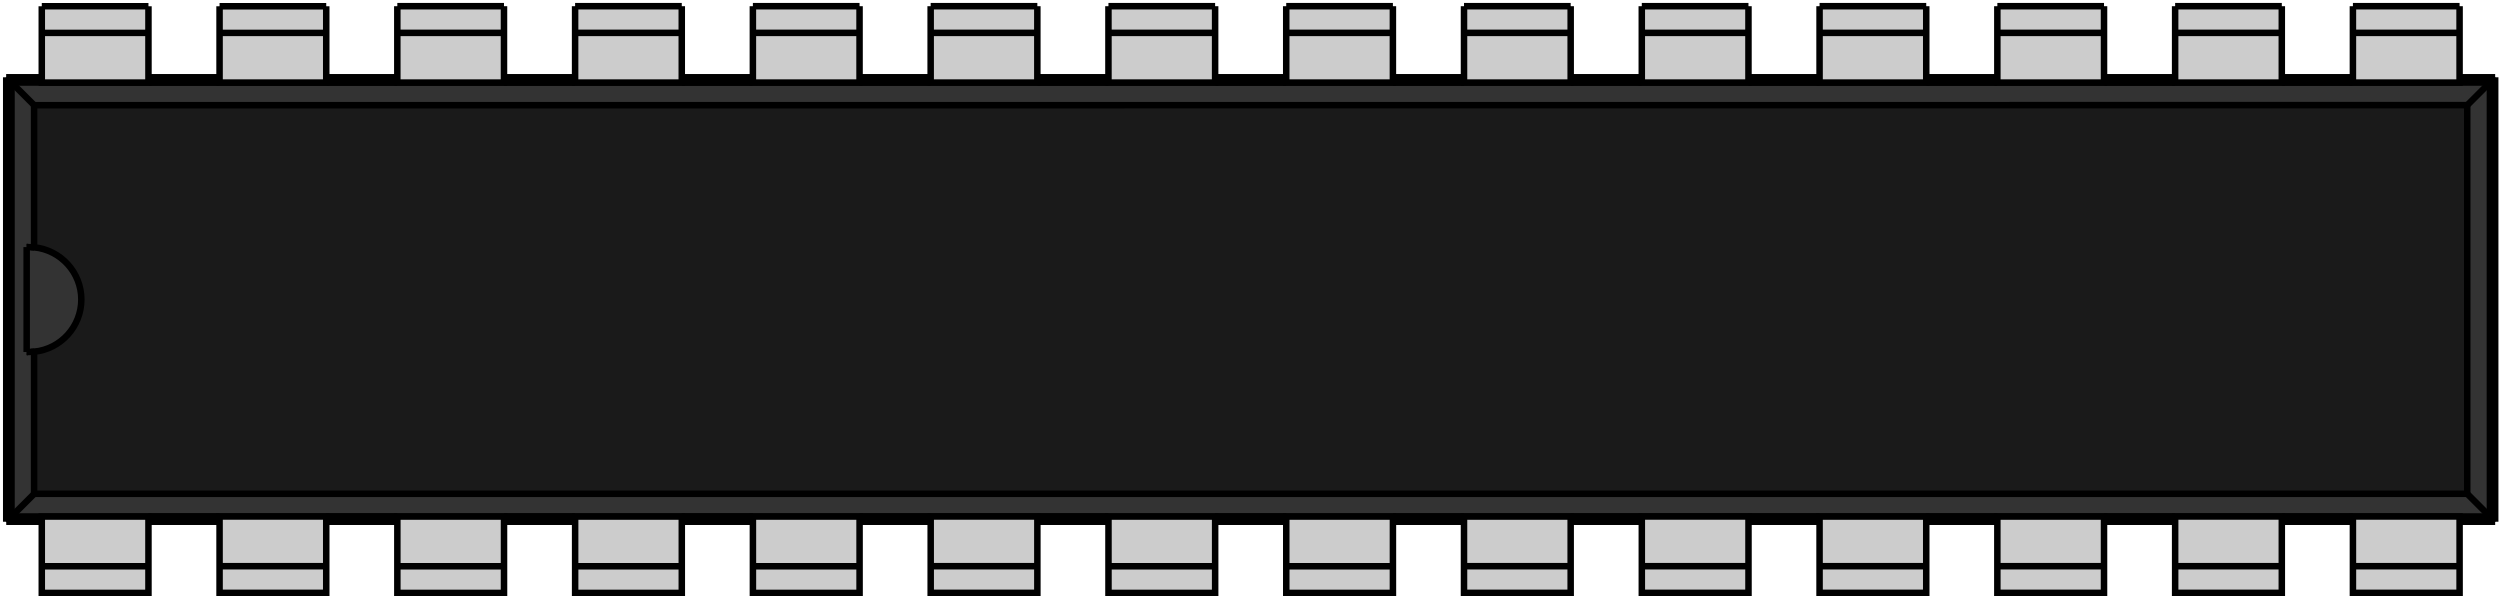
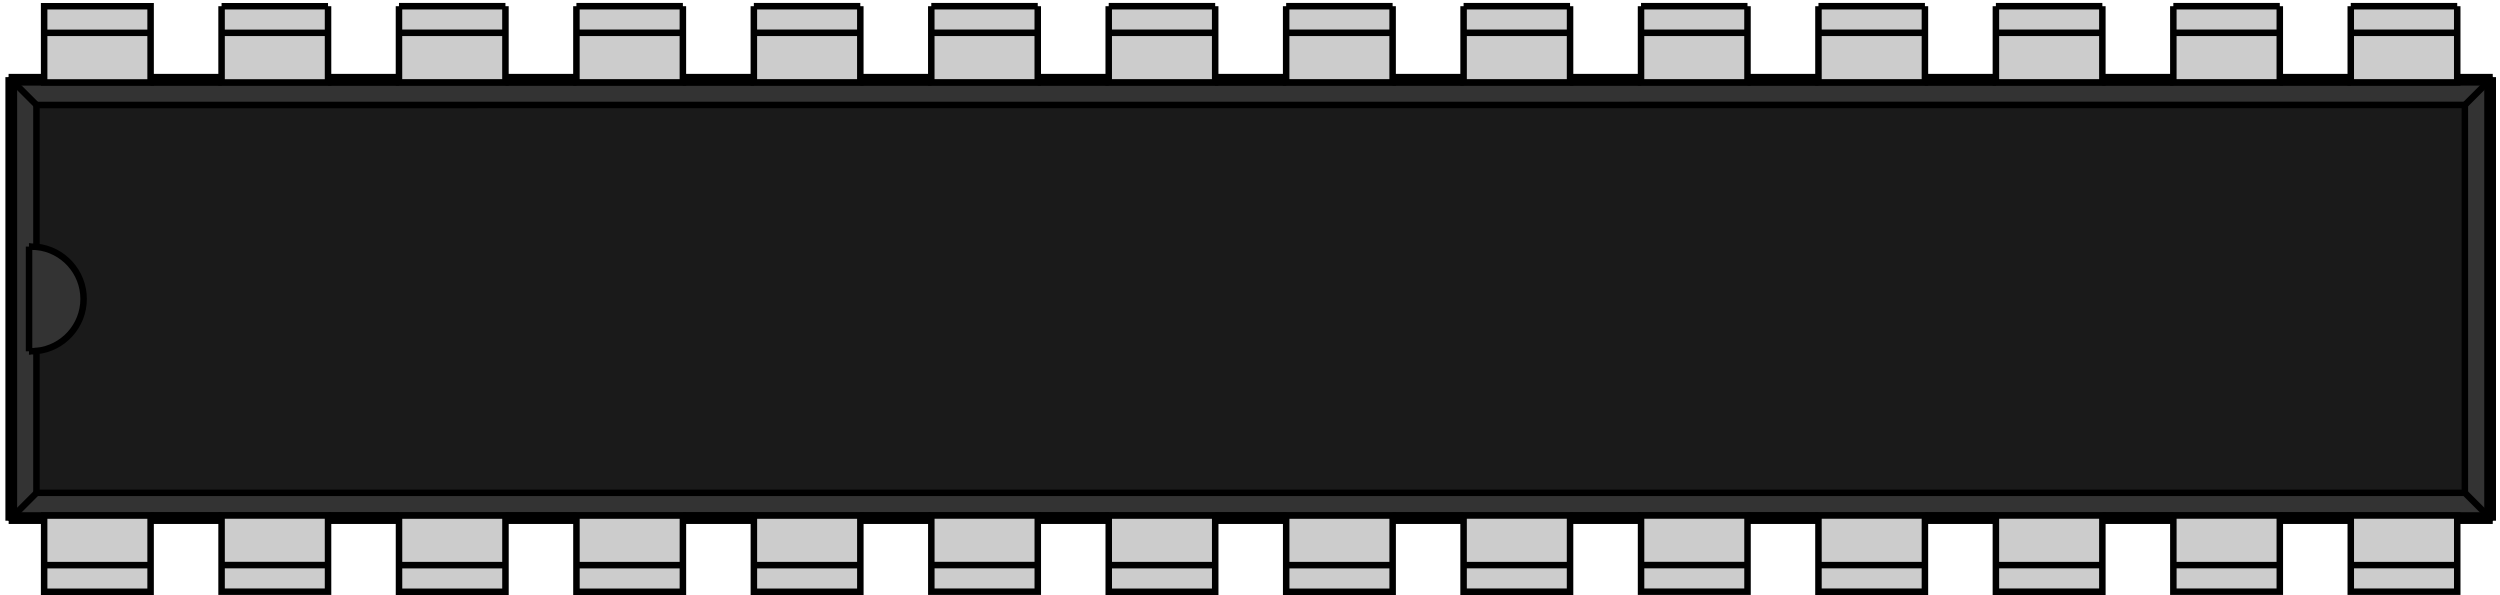
- <svg xmlns="http://www.w3.org/2000/svg" width="189" height="45" version="1.1" viewBox="0 0 35.718 8.504">
+ <svg xmlns="http://www.w3.org/2000/svg" width="202" height="48" version="1.1" viewBox="0 0 35.718 8.504">
  <path d="m35.574 1.179h-35.41v6.2h35.41z" fill="#333333" fill-rule="evenodd" stroke="#000000" stroke-width=".093" />
  <path d="m35.649 1.104h-1.042" fill="none" stroke="#000000" stroke-width=".093" />
  <path d="m1.13 1.104h-1.042" fill="none" stroke="#000000" stroke-width=".093" />
  <path d="m33.617 1.104h-1.016" fill="none" stroke="#000000" stroke-width=".093" />
  <path d="m3.137 1.104h-1.016" fill="none" stroke="#000000" stroke-width=".093" />
  <path d="m31.077 1.104h-1.016" fill="none" stroke="#000000" stroke-width=".093" />
  <path d="m5.677 1.104h-1.016" fill="none" stroke="#000000" stroke-width=".093" />
  <path d="m28.537 1.104h-1.016" fill="none" stroke="#000000" stroke-width=".093" />
  <path d="m8.217 1.104h-1.016" fill="none" stroke="#000000" stroke-width=".093" />
  <path d="m25.997 1.104h-1.016" fill="none" stroke="#000000" stroke-width=".093" />
  <path d="m10.757 1.104h-1.016" fill="none" stroke="#000000" stroke-width=".093" />
  <path d="m23.457 1.104h-1.016" fill="none" stroke="#000000" stroke-width=".093" />
  <path d="m13.297 1.104h-1.016" fill="none" stroke="#000000" stroke-width=".093" />
  <path d="m20.917 1.104h-1.016" fill="none" stroke="#000000" stroke-width=".093" />
  <path d="m15.837 1.104h-1.016" fill="none" stroke="#000000" stroke-width=".093" />
  <path d="m18.377 1.104h-1.016" fill="none" stroke="#000000" stroke-width=".093" />
  <path d="m0.089 1.104v6.35" fill="none" stroke="#000000" stroke-width=".093" />
  <path d="m0.089 7.454h1.042" fill="none" stroke="#000000" stroke-width=".093" />
  <path d="m34.607 7.454h1.042" fill="none" stroke="#000000" stroke-width=".093" />
  <path d="m2.121 7.454h1.016" fill="none" stroke="#000000" stroke-width=".093" />
  <path d="m32.601 7.454h1.016" fill="none" stroke="#000000" stroke-width=".093" />
  <path d="m4.661 7.454h1.016" fill="none" stroke="#000000" stroke-width=".093" />
  <path d="m30.061 7.454h1.016" fill="none" stroke="#000000" stroke-width=".093" />
  <path d="m7.201 7.454h1.016" fill="none" stroke="#000000" stroke-width=".093" />
  <path d="m27.521 7.454h1.016" fill="none" stroke="#000000" stroke-width=".093" />
  <path d="m9.741 7.454h1.016" fill="none" stroke="#000000" stroke-width=".093" />
  <path d="m24.981 7.454h1.016" fill="none" stroke="#000000" stroke-width=".093" />
  <path d="m12.281 7.454h1.016" fill="none" stroke="#000000" stroke-width=".093" />
  <path d="m22.441 7.454h1.016" fill="none" stroke="#000000" stroke-width=".093" />
  <path d="m14.821 7.454h1.016" fill="none" stroke="#000000" stroke-width=".093" />
  <path d="m19.901 7.454h1.016" fill="none" stroke="#000000" stroke-width=".093" />
  <path d="m17.361 7.454h1.016" fill="none" stroke="#000000" stroke-width=".093" />
  <path d="m35.649 7.454v-6.35" fill="none" stroke="#000000" stroke-width=".093" />
  <path d="m35.649 1.104-0.075 0.075" fill="none" stroke="#000000" stroke-width=".093" />
  <path d="m0.089 1.104 0.075 0.075" fill="none" stroke="#000000" stroke-width=".093" />
  <path d="m33.617 1.179h-1.016" fill="none" stroke="#000000" stroke-width=".093" />
  <path d="m3.137 1.179h-1.016" fill="none" stroke="#000000" stroke-width=".093" />
  <path d="m31.077 1.179h-1.016" fill="none" stroke="#000000" stroke-width=".093" />
  <path d="m5.677 1.179h-1.016" fill="none" stroke="#000000" stroke-width=".093" />
  <path d="m28.537 1.179h-1.016" fill="none" stroke="#000000" stroke-width=".093" />
  <path d="m8.217 1.179h-1.016" fill="none" stroke="#000000" stroke-width=".093" />
  <path d="m25.997 1.179h-1.016" fill="none" stroke="#000000" stroke-width=".093" />
  <path d="m10.757 1.179h-1.016" fill="none" stroke="#000000" stroke-width=".093" />
  <path d="m23.457 1.179h-1.016" fill="none" stroke="#000000" stroke-width=".093" />
  <path d="m13.297 1.179h-1.016" fill="none" stroke="#000000" stroke-width=".093" />
  <path d="m20.917 1.179h-1.016" fill="none" stroke="#000000" stroke-width=".093" />
  <path d="m15.837 1.179h-1.016" fill="none" stroke="#000000" stroke-width=".093" />
  <path d="m18.377 1.179h-1.016" fill="none" stroke="#000000" stroke-width=".093" />
  <path d="m0.089 7.454 0.075-0.075" fill="none" stroke="#000000" stroke-width=".093" />
  <path d="m35.649 7.454-0.075-0.075" fill="none" stroke="#000000" stroke-width=".093" />
  <path d="m2.121 7.379h1.016" fill="none" stroke="#000000" stroke-width=".093" />
  <path d="m32.601 7.379h1.016" fill="none" stroke="#000000" stroke-width=".093" />
  <path d="m4.661 7.379h1.016" fill="none" stroke="#000000" stroke-width=".093" />
  <path d="m30.061 7.379h1.016" fill="none" stroke="#000000" stroke-width=".093" />
  <path d="m7.201 7.379h1.016" fill="none" stroke="#000000" stroke-width=".093" />
  <path d="m27.521 7.379h1.016" fill="none" stroke="#000000" stroke-width=".093" />
  <path d="m9.741 7.379h1.016" fill="none" stroke="#000000" stroke-width=".093" />
  <path d="m24.981 7.379h1.016" fill="none" stroke="#000000" stroke-width=".093" />
  <path d="m12.281 7.379h1.016" fill="none" stroke="#000000" stroke-width=".093" />
  <path d="m22.441 7.379h1.016" fill="none" stroke="#000000" stroke-width=".093" />
  <path d="m14.821 7.379h1.016" fill="none" stroke="#000000" stroke-width=".093" />
  <path d="m19.901 7.379h1.016" fill="none" stroke="#000000" stroke-width=".093" />
  <path d="m17.361 7.379h1.016" fill="none" stroke="#000000" stroke-width=".093" />
  <path d="m0.164 1.179 0.324 0.324" fill="none" stroke="#000000" stroke-width=".093" />
  <path d="m35.574 1.179-0.324 0.324" fill="none" stroke="#000000" stroke-width=".093" />
  <path d="m0.164 7.379 0.324-0.324" fill="none" stroke="#000000" stroke-width=".093" />
  <path d="m0.381 5.029 0.106-0.003" fill="none" stroke="#000000" stroke-width=".093" />
  <path d="m0.381 5.029v-1.499" fill="none" stroke="#000000" stroke-width=".093" />
  <path d="m0.381 3.53 0.106 0.003" fill="none" stroke="#000000" stroke-width=".093" />
  <path d="m0.487 1.503v2.03c0.383 0.039 0.675 0.361 0.675 0.746-1e-6 0.385-0.292 0.708-0.675 0.746v2.03h34.763v-5.553z" fill="#1a1a1a" fill-rule="evenodd" stroke="#000000" stroke-width=".093" />
  <path d="m35.574 7.379-0.324-0.324" fill="none" stroke="#000000" stroke-width=".093" />
  <path d="m0.402 5.029a0.75 0.75 0 0 1-0.021-5.74e-4" fill="none" stroke="#000000" stroke-width=".093" />
  <path d="m0.381 3.53a0.75 0.75 0 0 1 0.021-5.72e-4" fill="none" stroke="#000000" stroke-width=".093" />
  <g id="Rectangle" transform="matrix(1 0 0 -1 .20574 1.3487)" display="none">
    <rect id="origin" width="1" height="1" fill="#ff0000" />
  </g>
  <g transform="rotate(-90 .21558 15.522)" stroke="#000000" stroke-width=".093">
    <path d="m15.268 46.383h0.381-5e-5v1.524h5e-5 -1.091v-1.524z" fill="#cccccc" fill-rule="evenodd" />
    <path d="m15.268 46.383v1.524" fill="none" />
  </g>
  <g transform="rotate(-90 .21555 15.522)" stroke="#000000" stroke-width=".093">
    <path d="m15.268 48.923h0.381-1e-4v1.524h1e-4 -1.091v-1.524z" fill="#cccccc" fill-rule="evenodd" />
    <path d="m15.268 48.923v1.524" fill="none" />
    <path d="m15.268 43.843h0.381-1e-4v1.524h1e-4 -1.091v-1.524z" fill="#cccccc" fill-rule="evenodd" />
    <path d="m15.268 43.843v1.524" fill="none" />
    <path d="m15.268 41.303h0.381-1e-4v1.524h1e-4 -1.091v-1.524z" fill="#cccccc" fill-rule="evenodd" />
    <path d="m15.268 41.303v1.524" fill="none" />
  </g>
  <g transform="rotate(-90 -4.8644 20.602)" stroke="#000000" stroke-width=".093">
    <path d="m15.268 46.383h0.381-5e-5v1.524h5e-5 -1.091v-1.524z" fill="#cccccc" fill-rule="evenodd" />
    <path d="m15.268 46.383v1.524" fill="none" />
  </g>
  <g transform="rotate(-90 -4.8644 20.602)" stroke="#000000" stroke-width=".093">
    <path d="m15.268 48.923h0.381-1e-4v1.524h1e-4 -1.091v-1.524z" fill="#cccccc" fill-rule="evenodd" />
    <path d="m15.268 48.923v1.524" fill="none" />
    <path d="m15.268 43.843h0.381-1e-4v1.524h1e-4 -1.091v-1.524z" fill="#cccccc" fill-rule="evenodd" />
    <path d="m15.268 43.843v1.524" fill="none" />
    <path d="m15.268 41.303h0.381-1e-4v1.524h1e-4 -1.091v-1.524z" fill="#cccccc" fill-rule="evenodd" />
    <path d="m15.268 41.303v1.524" fill="none" />
  </g>
  <g transform="rotate(-90 -9.9444 25.682)" stroke="#000000" stroke-width=".093">
    <path d="m15.268 46.383h0.381-5e-5v1.524h5e-5 -1.091v-1.524z" fill="#cccccc" fill-rule="evenodd" />
    <path d="m15.268 46.383v1.524" fill="none" />
  </g>
  <g transform="rotate(-90 -9.9444 25.682)" stroke="#000000" stroke-width=".093">
    <path d="m15.268 48.923h0.381-1e-4v1.524h1e-4 -1.091v-1.524z" fill="#cccccc" fill-rule="evenodd" />
    <path d="m15.268 48.923v1.524" fill="none" />
    <path d="m15.268 43.843h0.381-1e-4v1.524h1e-4 -1.091v-1.524z" fill="#cccccc" fill-rule="evenodd" />
    <path d="m15.268 43.843v1.524" fill="none" />
    <path d="m15.268 41.303h0.381-1e-4v1.524h1e-4 -1.091v-1.524z" fill="#cccccc" fill-rule="evenodd" />
    <path d="m15.268 41.303v1.524" fill="none" />
  </g>
  <g transform="rotate(-90 -15.024 30.762)" stroke="#000000" stroke-width=".093">
    <path d="m15.268 46.383h0.381-5e-5v1.524h5e-5 -1.091v-1.524z" fill="#cccccc" fill-rule="evenodd" />
    <path d="m15.268 46.383v1.524" fill="none" />
  </g>
  <g transform="rotate(-90 -15.024 30.762)" stroke="#000000" stroke-width=".093">
    <path d="m15.268 48.923h0.381-1e-4v1.524h1e-4 -1.091v-1.524z" fill="#cccccc" fill-rule="evenodd" />
    <path d="m15.268 48.923v1.524" fill="none" />
  </g>
  <g transform="rotate(-90 -16.04 24.666)" stroke="#000000" stroke-width=".093">
    <path d="m0.536 47.907h-0.381v-1.524h1.091v1.524z" fill="#cccccc" fill-rule="evenodd" />
    <path d="m0.536 47.907v-1.524" fill="none" />
    <path d="m0.536 50.447h-0.381v-1.524h1.091v1.524z" fill="#cccccc" fill-rule="evenodd" />
    <path d="m0.536 50.447v-1.524" fill="none" />
  </g>
  <g transform="rotate(-90 -16.078 24.628)" stroke="#000000" stroke-width=".093">
    <path d="m0.461 45.367h-0.381v-1.524h1.091v1.524z" fill="#cccccc" fill-rule="evenodd" />
    <path d="m0.461 45.367v-1.524" fill="none" />
  </g>
  <g transform="rotate(-90 -16.04 24.666)" stroke="#000000" stroke-width=".093">
    <path d="m0.536 42.827h-0.381v-1.524h1.091v1.524z" fill="#cccccc" fill-rule="evenodd" />
    <path d="m0.536 42.827v-1.524" fill="none" />
  </g>
  <g transform="rotate(-90 -10.96 19.586)" stroke="#000000" stroke-width=".093">
    <path d="m0.536 47.907h-0.381v-1.524h1.091v1.524z" fill="#cccccc" fill-rule="evenodd" />
    <path d="m0.536 47.907v-1.524" fill="none" />
    <path d="m0.536 50.447h-0.381v-1.524h1.091v1.524z" fill="#cccccc" fill-rule="evenodd" />
    <path d="m0.536 50.447v-1.524" fill="none" />
  </g>
  <g transform="rotate(-90 -10.998 19.548)" stroke="#000000" stroke-width=".093">
    <path d="m0.461 45.367h-0.381v-1.524h1.091v1.524z" fill="#cccccc" fill-rule="evenodd" />
    <path d="m0.461 45.367v-1.524" fill="none" />
  </g>
  <g transform="rotate(-90 -10.96 19.586)" stroke="#000000" stroke-width=".093">
    <path d="m0.536 42.827h-0.381v-1.524h1.091v1.524z" fill="#cccccc" fill-rule="evenodd" />
    <path d="m0.536 42.827v-1.524" fill="none" />
  </g>
  <g transform="rotate(-90 -5.8805 14.506)" stroke="#000000" stroke-width=".093">
    <path d="m0.536 47.907h-0.381v-1.524h1.091v1.524z" fill="#cccccc" fill-rule="evenodd" />
    <path d="m0.536 47.907v-1.524" fill="none" />
    <path d="m0.536 50.447h-0.381v-1.524h1.091v1.524z" fill="#cccccc" fill-rule="evenodd" />
    <path d="m0.536 50.447v-1.524" fill="none" />
  </g>
  <g transform="rotate(-90 -5.918 14.468)" stroke="#000000" stroke-width=".093">
    <path d="m0.461 45.367h-0.381v-1.524h1.091v1.524z" fill="#cccccc" fill-rule="evenodd" />
    <path d="m0.461 45.367v-1.524" fill="none" />
  </g>
  <g transform="rotate(-90 -5.8805 14.506)" stroke="#000000" stroke-width=".093">
    <path d="m0.536 42.827h-0.381v-1.524h1.091v1.524z" fill="#cccccc" fill-rule="evenodd" />
    <path d="m0.536 42.827v-1.524" fill="none" />
  </g>
  <g transform="rotate(-90 -.83798 9.3883)" stroke="#000000" stroke-width=".093">
    <path d="m0.461 45.367h-0.381v-1.524h1.091v1.524z" fill="#cccccc" fill-rule="evenodd" />
    <path d="m0.461 45.367v-1.524" fill="none" />
  </g>
  <g transform="rotate(-90 -.80048 9.4258)" stroke="#000000" stroke-width=".093">
    <path d="m0.536 42.827h-0.381v-1.524h1.091v1.524z" fill="#cccccc" fill-rule="evenodd" />
    <path d="m0.536 42.827v-1.524" fill="none" />
  </g>
</svg>
